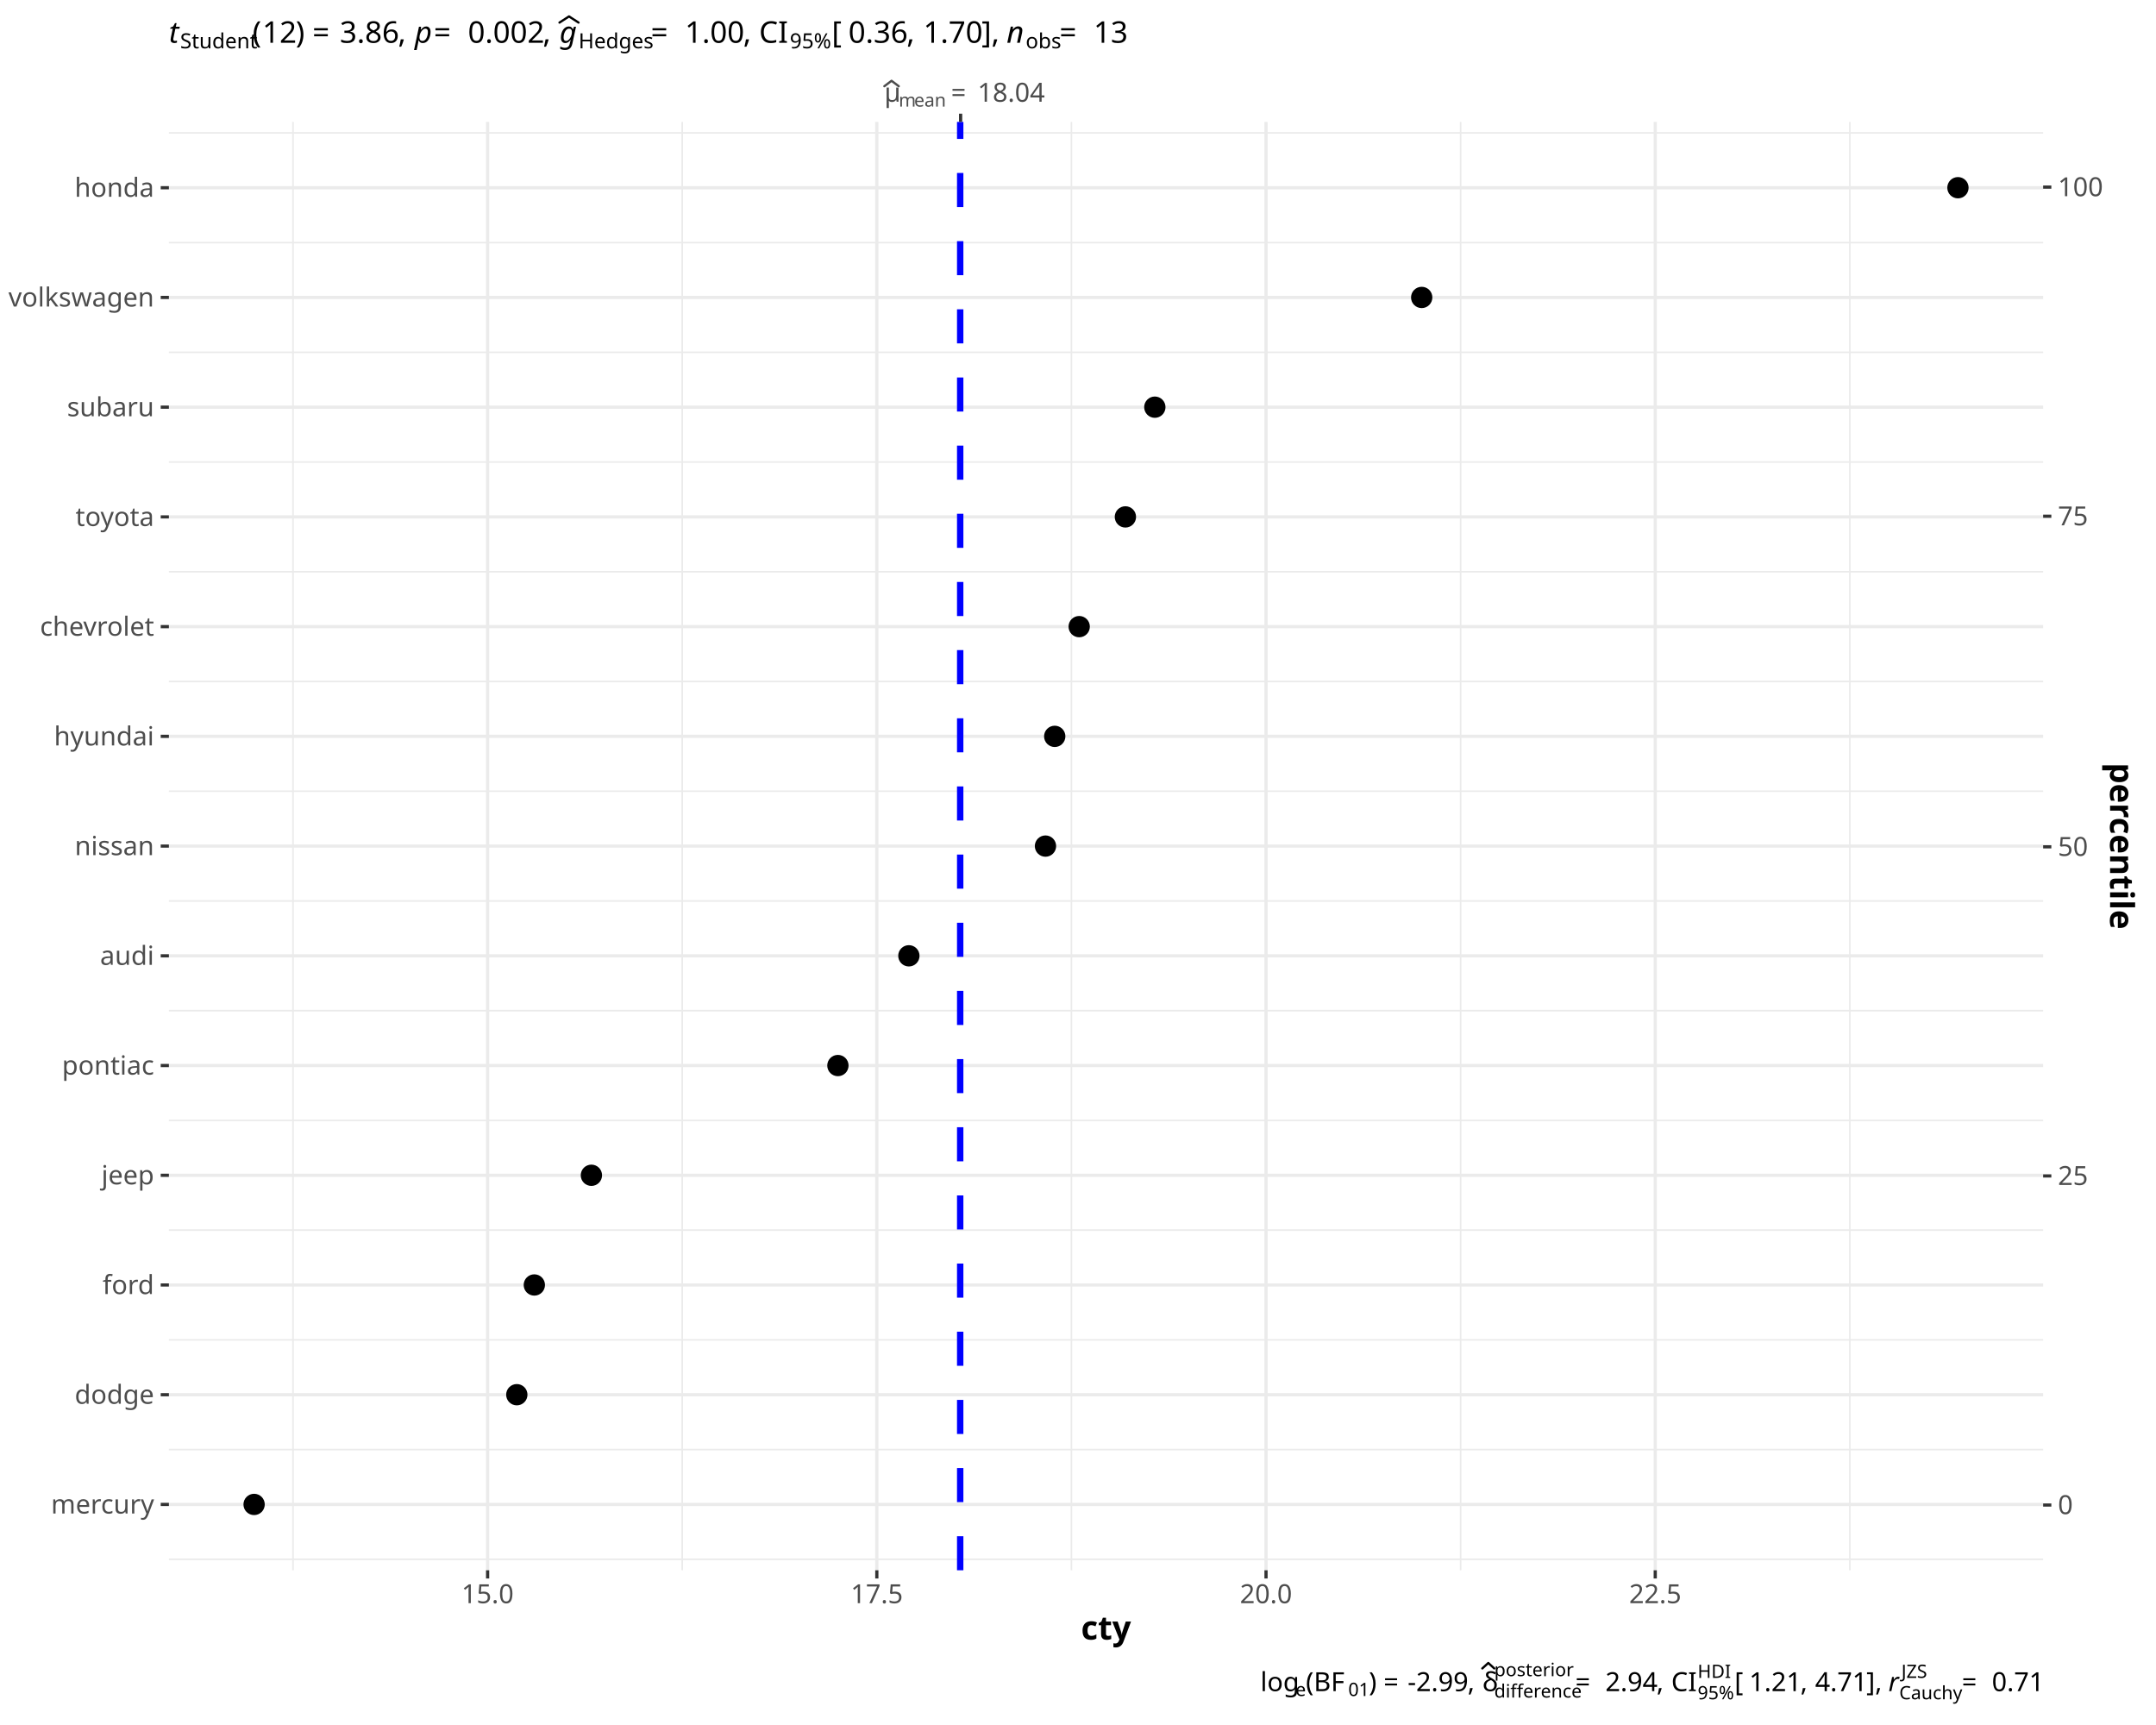
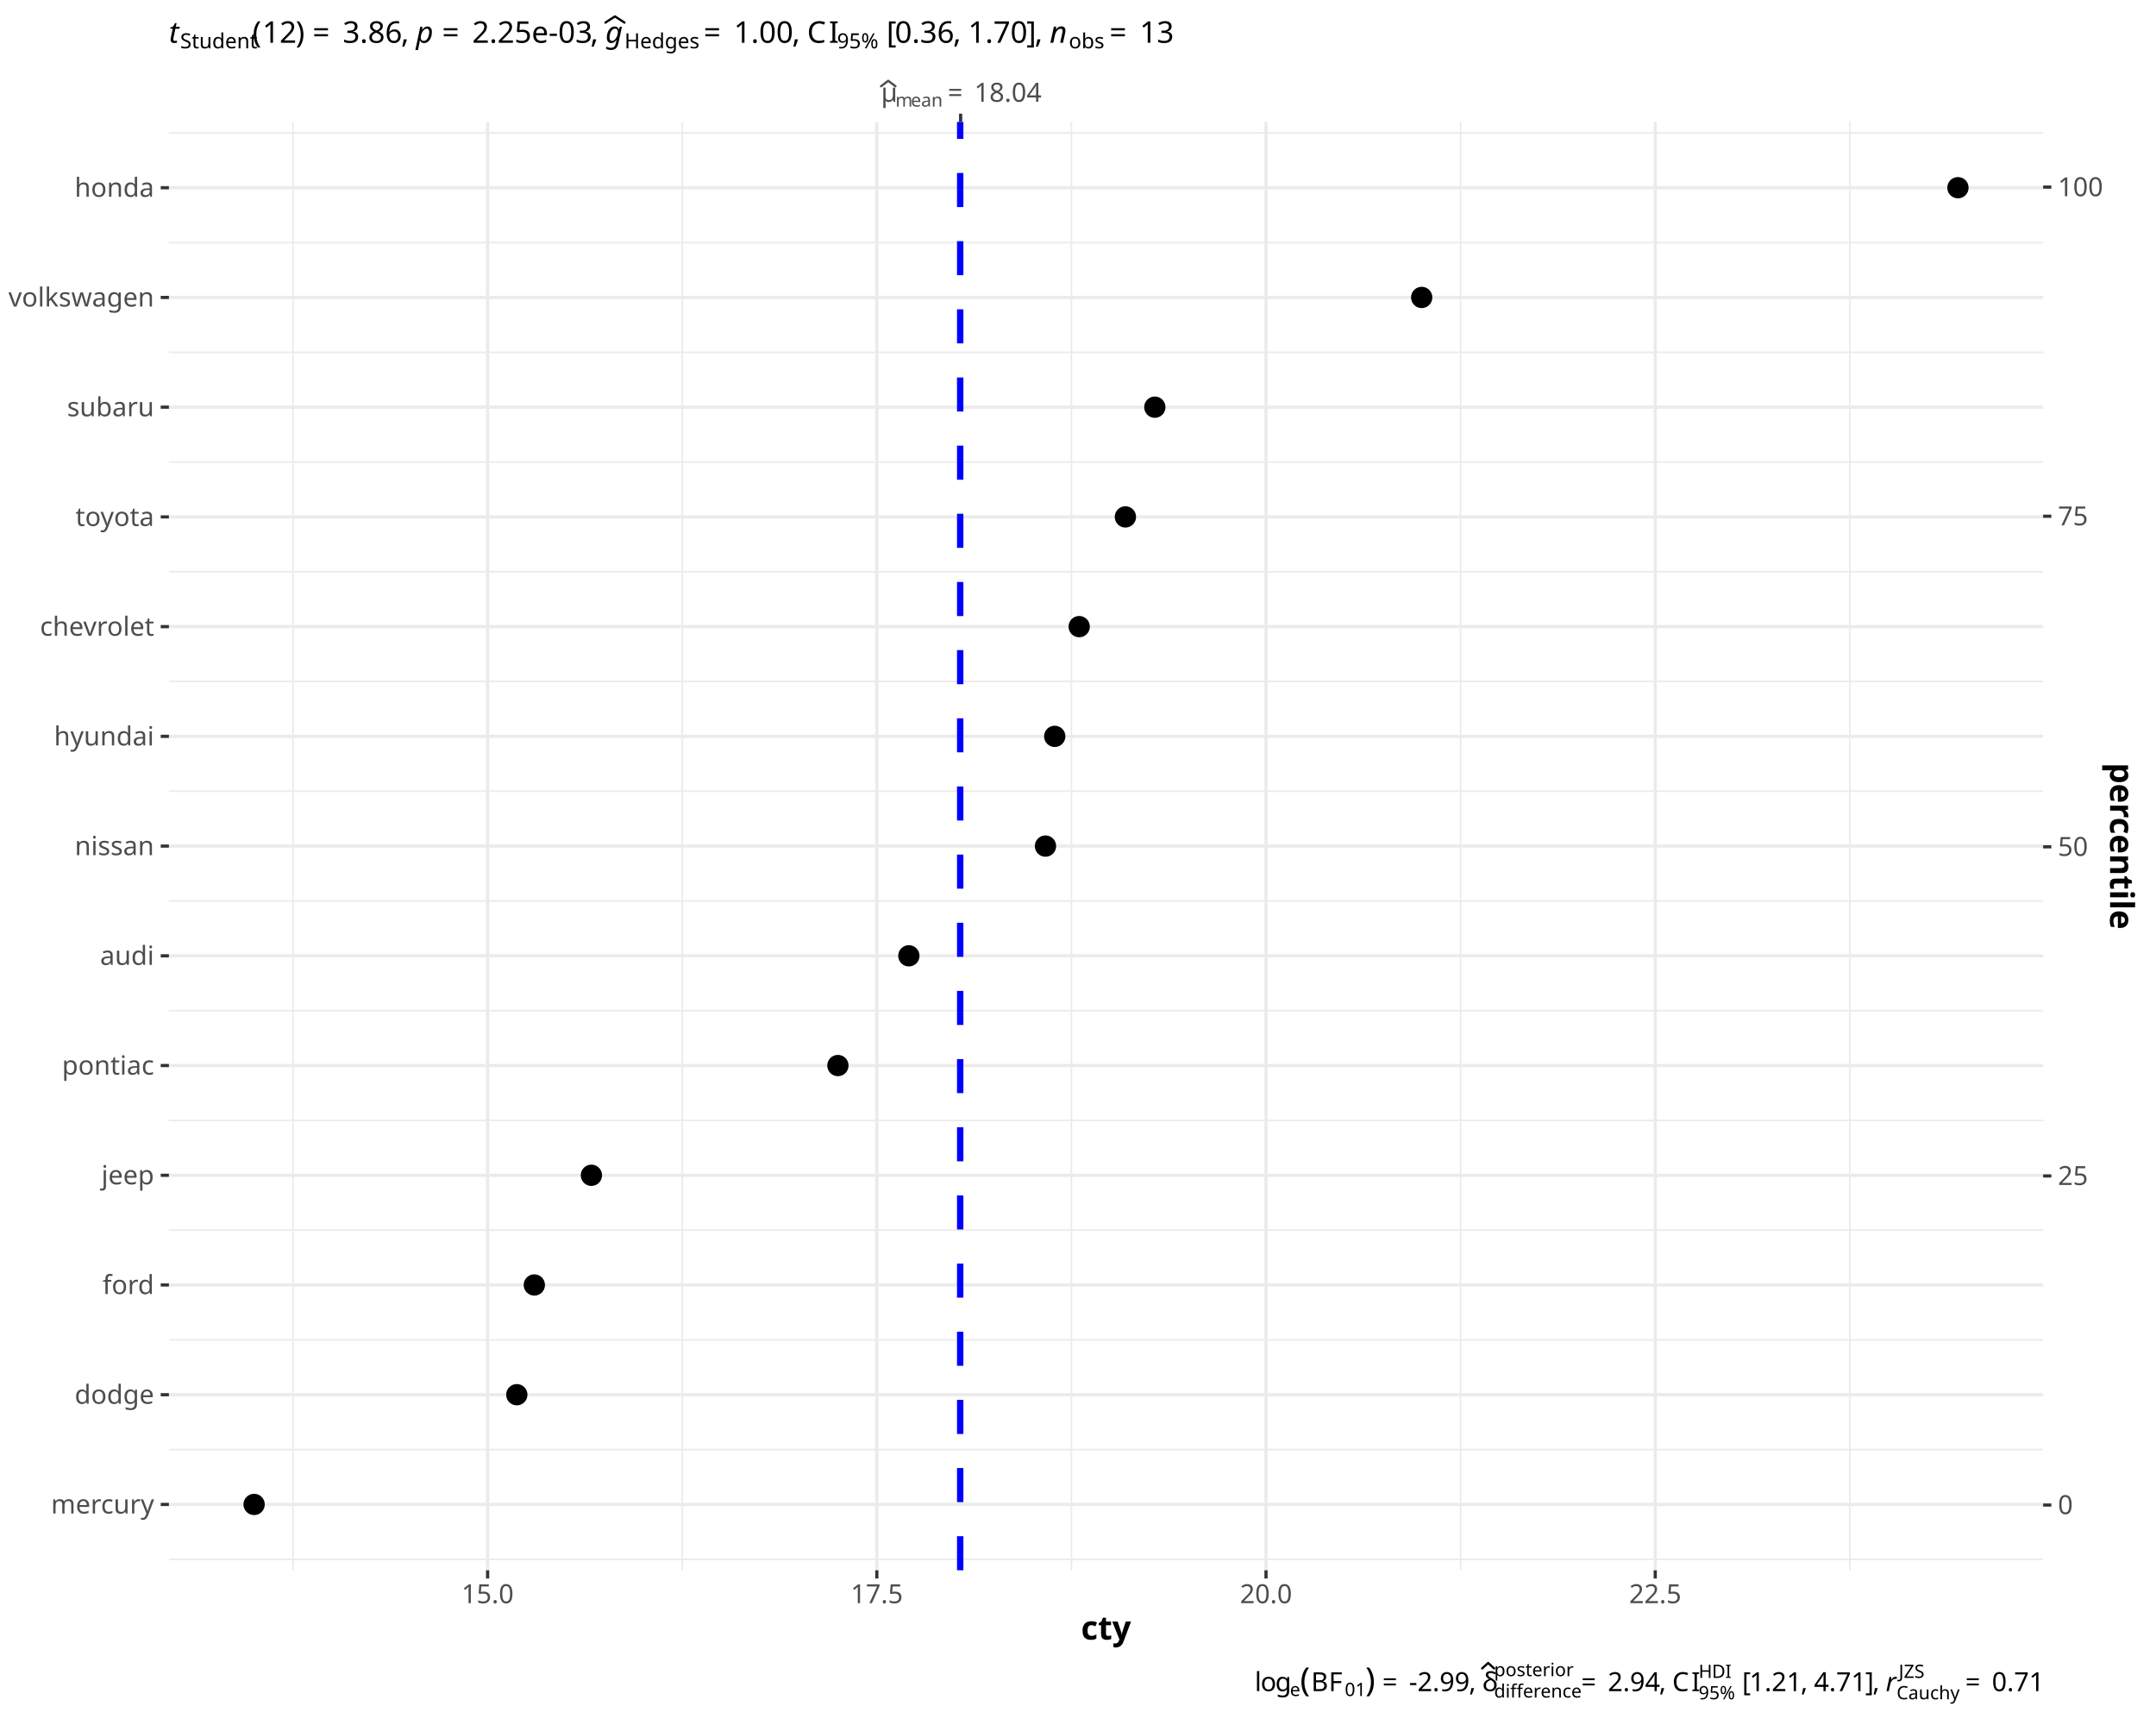
<svg xmlns="http://www.w3.org/2000/svg" class="svglite" data-engine-version="2.0" width="720.00pt" height="576.00pt" viewBox="0 0 720.00 576.00">
  <defs>
    <style type="text/css">
    .svglite line, .svglite polyline, .svglite polygon, .svglite path, .svglite rect, .svglite circle {
      fill: none;
      stroke: #000000;
      stroke-linecap: round;
      stroke-linejoin: round;
      stroke-miterlimit: 10.00;
    }
  </style>
  </defs>
  <rect width="100%" height="100%" style="stroke: none; fill: #FFFFFF;" />
  <defs>
    <clipPath id="cpMC4wMHw3MjAuMDB8MC4wMHw1NzYuMDA=">
      <rect x="0.00" y="0.00" width="720.00" height="576.00" />
    </clipPath>
  </defs>
  <g clip-path="url(#cpMC4wMHw3MjAuMDB8MC4wMHw1NzYuMDA=)">
    <rect x="0" y="0.00" width="720.00" height="576.00" style="stroke-width: 1.07; stroke: #FFFFFF; fill: #FFFFFF;" />
  </g>
  <defs>
    <clipPath id="cpNTYuNDF8NjgyLjMxfDQwLjcwfDUyNC4zNA==">
      <rect x="56.41" y="40.70" width="625.91" height="483.64" />
    </clipPath>
  </defs>
  <g clip-path="url(#cpNTYuNDF8NjgyLjMxfDQwLjcwfDUyNC4zNA==)">
    <rect x="56.41" y="40.70" width="625.91" height="483.64" style="stroke-width: 1.07; stroke: none; fill: #FFFFFF;" />
    <polyline points="56.41,520.67 682.31,520.67 " style="stroke-width: 0.53; stroke: #EBEBEB; stroke-linecap: butt;" />
    <polyline points="56.41,484.03 682.31,484.03 " style="stroke-width: 0.53; stroke: #EBEBEB; stroke-linecap: butt;" />
    <polyline points="56.41,447.39 682.31,447.39 " style="stroke-width: 0.53; stroke: #EBEBEB; stroke-linecap: butt;" />
    <polyline points="56.41,410.75 682.31,410.75 " style="stroke-width: 0.53; stroke: #EBEBEB; stroke-linecap: butt;" />
    <polyline points="56.41,374.12 682.31,374.12 " style="stroke-width: 0.53; stroke: #EBEBEB; stroke-linecap: butt;" />
    <polyline points="56.41,337.48 682.31,337.48 " style="stroke-width: 0.53; stroke: #EBEBEB; stroke-linecap: butt;" />
    <polyline points="56.41,300.84 682.31,300.84 " style="stroke-width: 0.53; stroke: #EBEBEB; stroke-linecap: butt;" />
    <polyline points="56.41,264.20 682.31,264.20 " style="stroke-width: 0.53; stroke: #EBEBEB; stroke-linecap: butt;" />
    <polyline points="56.41,227.56 682.31,227.56 " style="stroke-width: 0.53; stroke: #EBEBEB; stroke-linecap: butt;" />
    <polyline points="56.41,190.92 682.31,190.92 " style="stroke-width: 0.53; stroke: #EBEBEB; stroke-linecap: butt;" />
    <polyline points="56.41,154.28 682.31,154.28 " style="stroke-width: 0.53; stroke: #EBEBEB; stroke-linecap: butt;" />
    <polyline points="56.41,117.64 682.31,117.64 " style="stroke-width: 0.53; stroke: #EBEBEB; stroke-linecap: butt;" />
    <polyline points="56.41,81.00 682.31,81.00 " style="stroke-width: 0.53; stroke: #EBEBEB; stroke-linecap: butt;" />
    <polyline points="56.41,44.36 682.31,44.36 " style="stroke-width: 0.53; stroke: #EBEBEB; stroke-linecap: butt;" />
    <polyline points="97.85,524.34 97.85,40.70 " style="stroke-width: 0.53; stroke: #EBEBEB; stroke-linecap: butt;" />
    <polyline points="227.83,524.34 227.83,40.70 " style="stroke-width: 0.53; stroke: #EBEBEB; stroke-linecap: butt;" />
    <polyline points="357.81,524.34 357.81,40.70 " style="stroke-width: 0.53; stroke: #EBEBEB; stroke-linecap: butt;" />
    <polyline points="487.78,524.34 487.78,40.70 " style="stroke-width: 0.53; stroke: #EBEBEB; stroke-linecap: butt;" />
    <polyline points="617.76,524.34 617.76,40.70 " style="stroke-width: 0.53; stroke: #EBEBEB; stroke-linecap: butt;" />
    <polyline points="56.41,502.35 682.31,502.35 " style="stroke-width: 1.07; stroke: #EBEBEB; stroke-linecap: butt;" />
    <polyline points="56.41,465.71 682.31,465.71 " style="stroke-width: 1.07; stroke: #EBEBEB; stroke-linecap: butt;" />
    <polyline points="56.41,429.07 682.31,429.07 " style="stroke-width: 1.07; stroke: #EBEBEB; stroke-linecap: butt;" />
    <polyline points="56.41,392.44 682.31,392.44 " style="stroke-width: 1.07; stroke: #EBEBEB; stroke-linecap: butt;" />
    <polyline points="56.41,355.80 682.31,355.80 " style="stroke-width: 1.07; stroke: #EBEBEB; stroke-linecap: butt;" />
    <polyline points="56.41,319.16 682.31,319.16 " style="stroke-width: 1.07; stroke: #EBEBEB; stroke-linecap: butt;" />
    <polyline points="56.41,282.52 682.31,282.52 " style="stroke-width: 1.07; stroke: #EBEBEB; stroke-linecap: butt;" />
    <polyline points="56.41,245.88 682.31,245.88 " style="stroke-width: 1.07; stroke: #EBEBEB; stroke-linecap: butt;" />
    <polyline points="56.41,209.24 682.31,209.24 " style="stroke-width: 1.07; stroke: #EBEBEB; stroke-linecap: butt;" />
    <polyline points="56.41,172.60 682.31,172.60 " style="stroke-width: 1.07; stroke: #EBEBEB; stroke-linecap: butt;" />
    <polyline points="56.41,135.96 682.31,135.96 " style="stroke-width: 1.07; stroke: #EBEBEB; stroke-linecap: butt;" />
    <polyline points="56.41,99.32 682.31,99.32 " style="stroke-width: 1.07; stroke: #EBEBEB; stroke-linecap: butt;" />
    <polyline points="56.41,62.68 682.31,62.68 " style="stroke-width: 1.07; stroke: #EBEBEB; stroke-linecap: butt;" />
    <polyline points="162.84,524.34 162.84,40.70 " style="stroke-width: 1.07; stroke: #EBEBEB; stroke-linecap: butt;" />
    <polyline points="292.82,524.34 292.82,40.70 " style="stroke-width: 1.07; stroke: #EBEBEB; stroke-linecap: butt;" />
    <polyline points="422.79,524.34 422.79,40.70 " style="stroke-width: 1.07; stroke: #EBEBEB; stroke-linecap: butt;" />
    <polyline points="552.77,524.34 552.77,40.70 " style="stroke-width: 1.07; stroke: #EBEBEB; stroke-linecap: butt;" />
    <circle cx="84.86" cy="502.35" r="3.56" style="stroke-width: 0.71; stroke: none; fill: #000000;" />
    <circle cx="172.59" cy="465.71" r="3.56" style="stroke-width: 0.71; stroke: none; fill: #000000;" />
    <circle cx="178.44" cy="429.07" r="3.56" style="stroke-width: 0.71; stroke: none; fill: #000000;" />
    <circle cx="197.50" cy="392.44" r="3.56" style="stroke-width: 0.71; stroke: none; fill: #000000;" />
    <circle cx="279.82" cy="355.80" r="3.56" style="stroke-width: 0.71; stroke: none; fill: #000000;" />
    <circle cx="303.52" cy="319.16" r="3.56" style="stroke-width: 0.71; stroke: none; fill: #000000;" />
    <circle cx="349.14" cy="282.52" r="3.56" style="stroke-width: 0.71; stroke: none; fill: #000000;" />
    <circle cx="352.23" cy="245.88" r="3.56" style="stroke-width: 0.71; stroke: none; fill: #000000;" />
    <circle cx="360.40" cy="209.24" r="3.56" style="stroke-width: 0.71; stroke: none; fill: #000000;" />
    <circle cx="375.83" cy="172.60" r="3.56" style="stroke-width: 0.71; stroke: none; fill: #000000;" />
    <circle cx="385.66" cy="135.96" r="3.56" style="stroke-width: 0.71; stroke: none; fill: #000000;" />
    <circle cx="474.78" cy="99.32" r="3.56" style="stroke-width: 0.71; stroke: none; fill: #000000;" />
    <circle cx="653.86" cy="62.68" r="3.56" style="stroke-width: 0.71; stroke: none; fill: #000000;" />
    <line x1="320.66" y1="524.34" x2="320.66" y2="40.70" style="stroke-width: 2.13; stroke: #0000FF; stroke-dasharray: 11.38,11.38; stroke-linecap: butt;" />
  </g>
  <g clip-path="url(#cpMC4wMHw3MjAuMDB8MC4wMHw1NzYuMDA=)">
-     <text x="293.13" y="33.97" style="font-size: 8.80px; fill: #4D4D4D; font-family: sans;" textLength="2.20px" lengthAdjust="spacingAndGlyphs"> </text>
-     <text x="295.33" y="33.97" style="font-size: 8.80px; fill: #4D4D4D; font-family: sans;" textLength="4.81px" lengthAdjust="spacingAndGlyphs">μ</text>
-     <polyline points="295.33,28.79 297.73,26.98 300.14,28.79 " style="stroke-width: 0.75; stroke: #4D4D4D;" />
-     <text x="300.14" y="35.60" style="font-size: 6.16px; fill: #4D4D4D; font-family: sans;" textLength="5.13px" lengthAdjust="spacingAndGlyphs">m</text>
-     <text x="305.27" y="35.60" style="font-size: 6.16px; fill: #4D4D4D; font-family: sans;" textLength="3.43px" lengthAdjust="spacingAndGlyphs">e</text>
-     <text x="308.70" y="35.60" style="font-size: 6.16px; fill: #4D4D4D; font-family: sans;" textLength="3.43px" lengthAdjust="spacingAndGlyphs">a</text>
-     <text x="312.12" y="35.60" style="font-size: 6.16px; fill: #4D4D4D; font-family: sans;" textLength="3.43px" lengthAdjust="spacingAndGlyphs">n</text>
-     <text x="317.59" y="33.97" style="font-size: 8.80px; fill: #4D4D4D; font-family: sans;" textLength="6.83px" lengthAdjust="spacingAndGlyphs">=</text>
-     <text x="326.46" y="33.97" style="font-size: 8.80px; fill: #4D4D4D; font-family: sans;" textLength="22.02px" lengthAdjust="spacingAndGlyphs">18.04</text>
+     <text x="294.23" y="33.97" style="font-size: 8.80px; fill: #4D4D4D; font-family: sans;" textLength="4.81px" lengthAdjust="spacingAndGlyphs">μ</text>
+     <polyline points="294.23,28.79 296.63,26.98 299.04,28.79 " style="stroke-width: 0.75; stroke: #4D4D4D;" />
+     <text x="299.04" y="35.60" style="font-size: 6.16px; fill: #4D4D4D; font-family: sans;" textLength="5.13px" lengthAdjust="spacingAndGlyphs">m</text>
+     <text x="304.17" y="35.60" style="font-size: 6.16px; fill: #4D4D4D; font-family: sans;" textLength="3.43px" lengthAdjust="spacingAndGlyphs">e</text>
+     <text x="307.60" y="35.60" style="font-size: 6.16px; fill: #4D4D4D; font-family: sans;" textLength="3.43px" lengthAdjust="spacingAndGlyphs">a</text>
+     <text x="311.02" y="35.60" style="font-size: 6.16px; fill: #4D4D4D; font-family: sans;" textLength="3.43px" lengthAdjust="spacingAndGlyphs">n</text>
+     <text x="316.49" y="33.97" style="font-size: 8.80px; fill: #4D4D4D; font-family: sans;" textLength="6.83px" lengthAdjust="spacingAndGlyphs">=</text>
+     <text x="325.36" y="33.97" style="font-size: 8.80px; fill: #4D4D4D; font-family: sans;" textLength="22.02px" lengthAdjust="spacingAndGlyphs">18.04</text>
    <polyline points="320.80,40.70 320.80,37.96 " style="stroke-width: 1.07; stroke: #333333; stroke-linecap: butt;" />
    <text x="51.47" y="505.38" text-anchor="end" style="font-size: 8.80px; fill: #4D4D4D; font-family: sans;" textLength="31.79px" lengthAdjust="spacingAndGlyphs">mercury</text>
    <text x="51.47" y="468.74" text-anchor="end" style="font-size: 8.80px; fill: #4D4D4D; font-family: sans;" textLength="24.47px" lengthAdjust="spacingAndGlyphs">dodge</text>
    <text x="51.47" y="432.10" text-anchor="end" style="font-size: 8.80px; fill: #4D4D4D; font-family: sans;" textLength="15.16px" lengthAdjust="spacingAndGlyphs">ford</text>
    <text x="51.47" y="395.46" text-anchor="end" style="font-size: 8.80px; fill: #4D4D4D; font-family: sans;" textLength="16.64px" lengthAdjust="spacingAndGlyphs">jeep</text>
    <text x="51.47" y="358.82" text-anchor="end" style="font-size: 8.80px; fill: #4D4D4D; font-family: sans;" textLength="28.38px" lengthAdjust="spacingAndGlyphs">pontiac</text>
    <text x="51.47" y="322.18" text-anchor="end" style="font-size: 8.80px; fill: #4D4D4D; font-family: sans;" textLength="16.64px" lengthAdjust="spacingAndGlyphs">audi</text>
    <text x="51.47" y="285.54" text-anchor="end" style="font-size: 8.80px; fill: #4D4D4D; font-family: sans;" textLength="25.44px" lengthAdjust="spacingAndGlyphs">nissan</text>
    <text x="51.47" y="248.91" text-anchor="end" style="font-size: 8.80px; fill: #4D4D4D; font-family: sans;" textLength="30.83px" lengthAdjust="spacingAndGlyphs">hyundai</text>
    <text x="51.47" y="212.27" text-anchor="end" style="font-size: 8.80px; fill: #4D4D4D; font-family: sans;" textLength="35.71px" lengthAdjust="spacingAndGlyphs">chevrolet</text>
    <text x="51.47" y="175.63" text-anchor="end" style="font-size: 8.80px; fill: #4D4D4D; font-family: sans;" textLength="23.98px" lengthAdjust="spacingAndGlyphs">toyota</text>
    <text x="51.47" y="138.99" text-anchor="end" style="font-size: 8.80px; fill: #4D4D4D; font-family: sans;" textLength="26.91px" lengthAdjust="spacingAndGlyphs">subaru</text>
    <text x="51.47" y="102.35" text-anchor="end" style="font-size: 8.80px; fill: #4D4D4D; font-family: sans;" textLength="45.99px" lengthAdjust="spacingAndGlyphs">volkswagen</text>
    <text x="51.47" y="65.71" text-anchor="end" style="font-size: 8.80px; fill: #4D4D4D; font-family: sans;" textLength="24.47px" lengthAdjust="spacingAndGlyphs">honda</text>
    <polyline points="53.67,502.35 56.41,502.35 " style="stroke-width: 1.07; stroke: #333333; stroke-linecap: butt;" />
    <polyline points="53.67,465.71 56.41,465.71 " style="stroke-width: 1.07; stroke: #333333; stroke-linecap: butt;" />
    <polyline points="53.67,429.07 56.41,429.07 " style="stroke-width: 1.07; stroke: #333333; stroke-linecap: butt;" />
    <polyline points="53.67,392.44 56.41,392.44 " style="stroke-width: 1.07; stroke: #333333; stroke-linecap: butt;" />
    <polyline points="53.67,355.80 56.41,355.80 " style="stroke-width: 1.07; stroke: #333333; stroke-linecap: butt;" />
    <polyline points="53.67,319.16 56.41,319.16 " style="stroke-width: 1.07; stroke: #333333; stroke-linecap: butt;" />
    <polyline points="53.67,282.52 56.41,282.52 " style="stroke-width: 1.07; stroke: #333333; stroke-linecap: butt;" />
    <polyline points="53.67,245.88 56.41,245.88 " style="stroke-width: 1.07; stroke: #333333; stroke-linecap: butt;" />
    <polyline points="53.67,209.24 56.41,209.24 " style="stroke-width: 1.07; stroke: #333333; stroke-linecap: butt;" />
    <polyline points="53.67,172.60 56.41,172.60 " style="stroke-width: 1.07; stroke: #333333; stroke-linecap: butt;" />
    <polyline points="53.67,135.96 56.41,135.96 " style="stroke-width: 1.07; stroke: #333333; stroke-linecap: butt;" />
    <polyline points="53.67,99.32 56.41,99.32 " style="stroke-width: 1.07; stroke: #333333; stroke-linecap: butt;" />
    <polyline points="53.67,62.68 56.41,62.68 " style="stroke-width: 1.07; stroke: #333333; stroke-linecap: butt;" />
    <polyline points="682.31,502.55 685.05,502.55 " style="stroke-width: 1.07; stroke: #333333; stroke-linecap: butt;" />
    <polyline points="682.31,392.66 685.05,392.66 " style="stroke-width: 1.07; stroke: #333333; stroke-linecap: butt;" />
    <polyline points="682.31,282.76 685.05,282.76 " style="stroke-width: 1.07; stroke: #333333; stroke-linecap: butt;" />
    <polyline points="682.31,172.38 685.05,172.38 " style="stroke-width: 1.07; stroke: #333333; stroke-linecap: butt;" />
    <polyline points="682.31,62.48 685.05,62.48 " style="stroke-width: 1.07; stroke: #333333; stroke-linecap: butt;" />
    <text x="687.24" y="505.58" style="font-size: 8.80px; fill: #4D4D4D; font-family: sans;" textLength="4.89px" lengthAdjust="spacingAndGlyphs">0</text>
    <text x="687.24" y="395.68" style="font-size: 8.80px; fill: #4D4D4D; font-family: sans;" textLength="9.79px" lengthAdjust="spacingAndGlyphs">25</text>
    <text x="687.24" y="285.79" style="font-size: 8.80px; fill: #4D4D4D; font-family: sans;" textLength="9.79px" lengthAdjust="spacingAndGlyphs">50</text>
    <text x="687.24" y="175.41" style="font-size: 8.80px; fill: #4D4D4D; font-family: sans;" textLength="9.79px" lengthAdjust="spacingAndGlyphs">75</text>
    <text x="687.24" y="65.51" style="font-size: 8.80px; fill: #4D4D4D; font-family: sans;" textLength="14.68px" lengthAdjust="spacingAndGlyphs">100</text>
    <polyline points="162.84,527.08 162.84,524.34 " style="stroke-width: 1.07; stroke: #333333; stroke-linecap: butt;" />
    <polyline points="292.82,527.08 292.82,524.34 " style="stroke-width: 1.07; stroke: #333333; stroke-linecap: butt;" />
    <polyline points="422.79,527.08 422.79,524.34 " style="stroke-width: 1.07; stroke: #333333; stroke-linecap: butt;" />
    <polyline points="552.77,527.08 552.77,524.34 " style="stroke-width: 1.07; stroke: #333333; stroke-linecap: butt;" />
    <text x="162.84" y="535.32" text-anchor="middle" style="font-size: 8.80px; fill: #4D4D4D; font-family: sans;" textLength="17.13px" lengthAdjust="spacingAndGlyphs">15.0</text>
    <text x="292.82" y="535.32" text-anchor="middle" style="font-size: 8.80px; fill: #4D4D4D; font-family: sans;" textLength="17.13px" lengthAdjust="spacingAndGlyphs">17.5</text>
    <text x="422.79" y="535.32" text-anchor="middle" style="font-size: 8.80px; fill: #4D4D4D; font-family: sans;" textLength="17.13px" lengthAdjust="spacingAndGlyphs">20.0</text>
    <text x="552.77" y="535.32" text-anchor="middle" style="font-size: 8.80px; fill: #4D4D4D; font-family: sans;" textLength="17.13px" lengthAdjust="spacingAndGlyphs">22.5</text>
    <text x="369.36" y="547.46" text-anchor="middle" style="font-size: 11.00px; font-weight: bold; font-family: sans;" textLength="14.06px" lengthAdjust="spacingAndGlyphs">cty</text>
    <text transform="translate(704.67,282.52) rotate(90)" text-anchor="middle" style="font-size: 11.00px; font-weight: bold; font-family: sans;" textLength="47.70px" lengthAdjust="spacingAndGlyphs">percentile</text>
    <text x="56.41" y="14.29" style="font-size: 10.00px; font-style: italic; font-family: sans;" textLength="2.78px" lengthAdjust="spacingAndGlyphs">t</text>
    <text x="60.15" y="16.14" style="font-size: 7.00px; font-family: sans;" textLength="24.13px" lengthAdjust="spacingAndGlyphs">Student</text>
    <text x="84.29" y="14.29" style="font-size: 10.00px; font-family: sans;" textLength="3.33px" lengthAdjust="spacingAndGlyphs">(</text>
    <text x="87.62" y="14.29" style="font-size: 10.00px; font-family: sans;" textLength="11.12px" lengthAdjust="spacingAndGlyphs">12</text>
-     <text x="98.74" y="14.29" style="font-size: 10.00px; font-family: sans;" textLength="14.73px" lengthAdjust="spacingAndGlyphs">) = </text>
-     <text x="113.47" y="14.29" style="font-size: 10.00px; font-family: sans;" textLength="19.46px" lengthAdjust="spacingAndGlyphs">3.86</text>
-     <text x="132.93" y="14.29" style="font-size: 10.00px; font-family: sans;" textLength="5.56px" lengthAdjust="spacingAndGlyphs">, </text>
-     <text x="138.49" y="14.29" style="font-size: 10.00px; font-style: italic; font-family: sans;" textLength="5.56px" lengthAdjust="spacingAndGlyphs">p</text>
-     <text x="144.86" y="14.29" style="font-size: 10.00px; font-family: sans;" textLength="11.40px" lengthAdjust="spacingAndGlyphs"> = </text>
-     <text x="156.26" y="14.29" style="font-size: 10.00px; font-family: sans;" textLength="25.03px" lengthAdjust="spacingAndGlyphs">0.002</text>
-     <text x="181.28" y="14.29" style="font-size: 10.00px; font-family: sans;" textLength="5.56px" lengthAdjust="spacingAndGlyphs">, </text>
-     <text x="186.84" y="14.29" style="font-size: 10.00px; font-style: italic; font-family: sans;" textLength="5.56px" lengthAdjust="spacingAndGlyphs">g</text>
-     <polyline points="186.84,7.54 190.02,5.48 193.21,7.54 " style="stroke-width: 0.75;" />
-     <text x="193.21" y="16.14" style="font-size: 7.00px; font-family: sans;" textLength="24.13px" lengthAdjust="spacingAndGlyphs">Hedges</text>
-     <text x="217.34" y="14.29" style="font-size: 10.00px; font-family: sans;" textLength="11.40px" lengthAdjust="spacingAndGlyphs"> = </text>
-     <text x="228.74" y="14.29" style="font-size: 10.00px; font-family: sans;" textLength="19.46px" lengthAdjust="spacingAndGlyphs">1.00</text>
-     <text x="248.21" y="14.29" style="font-size: 10.00px; font-family: sans;" textLength="15.56px" lengthAdjust="spacingAndGlyphs">, CI</text>
-     <text x="263.76" y="16.14" style="font-size: 7.00px; font-family: sans;" textLength="14.01px" lengthAdjust="spacingAndGlyphs">95%</text>
-     <text x="277.77" y="14.29" style="font-size: 10.00px; font-family: sans;" textLength="5.56px" lengthAdjust="spacingAndGlyphs"> [</text>
-     <text x="283.33" y="14.29" style="font-size: 10.00px; font-family: sans;" textLength="19.46px" lengthAdjust="spacingAndGlyphs">0.36</text>
-     <text x="302.79" y="14.29" style="font-size: 10.00px; font-family: sans;" textLength="5.56px" lengthAdjust="spacingAndGlyphs">, </text>
-     <text x="308.35" y="14.29" style="font-size: 10.00px; font-family: sans;" textLength="19.46px" lengthAdjust="spacingAndGlyphs">1.70</text>
-     <text x="327.81" y="14.29" style="font-size: 10.00px; font-family: sans;" textLength="8.33px" lengthAdjust="spacingAndGlyphs">], </text>
-     <text x="336.15" y="14.29" style="font-size: 10.00px; font-style: italic; font-family: sans;" textLength="5.56px" lengthAdjust="spacingAndGlyphs">n</text>
-     <text x="342.52" y="16.14" style="font-size: 7.00px; font-family: sans;" textLength="11.29px" lengthAdjust="spacingAndGlyphs">obs</text>
-     <text x="353.81" y="14.29" style="font-size: 10.00px; font-family: sans;" textLength="11.40px" lengthAdjust="spacingAndGlyphs"> = </text>
-     <text x="365.21" y="14.29" style="font-size: 10.00px; font-family: sans;" textLength="11.12px" lengthAdjust="spacingAndGlyphs">13</text>
-     <text x="420.91" y="564.69" style="font-size: 8.80px; font-family: sans;" textLength="11.74px" lengthAdjust="spacingAndGlyphs">log</text>
-     <text x="432.65" y="566.32" style="font-size: 6.16px; font-family: sans;" textLength="3.43px" lengthAdjust="spacingAndGlyphs">e</text>
-     <text x="436.08" y="564.69" style="font-size: 8.80px; font-family: sans;" textLength="14.18px" lengthAdjust="spacingAndGlyphs">(BF</text>
-     <text x="450.26" y="566.32" style="font-size: 6.16px; font-family: sans;" textLength="6.85px" lengthAdjust="spacingAndGlyphs">01</text>
-     <text x="457.11" y="564.69" style="font-size: 8.80px; font-family: sans;" textLength="12.96px" lengthAdjust="spacingAndGlyphs">) = </text>
-     <text x="470.07" y="564.69" style="font-size: 8.80px; font-family: sans;" textLength="20.06px" lengthAdjust="spacingAndGlyphs">-2.99</text>
-     <text x="490.13" y="564.69" style="font-size: 8.80px; font-family: sans;" textLength="4.89px" lengthAdjust="spacingAndGlyphs">, </text>
-     <text x="495.02" y="564.69" style="font-size: 8.80px; font-family: sans;" textLength="3.99px" lengthAdjust="spacingAndGlyphs">δ</text>
-     <polyline points="495.02,557.11 497.02,555.29 499.01,557.11 " style="stroke-width: 0.75;" />
-     <text x="499.01" y="566.83" style="font-size: 6.16px; font-family: sans;" textLength="27.05px" lengthAdjust="spacingAndGlyphs">difference</text>
-     <text x="499.01" y="559.69" style="font-size: 6.16px; font-family: sans;" textLength="23.97px" lengthAdjust="spacingAndGlyphs">posterior</text>
-     <text x="526.07" y="564.69" style="font-size: 8.80px; font-family: sans;" textLength="10.03px" lengthAdjust="spacingAndGlyphs"> = </text>
-     <text x="536.10" y="564.69" style="font-size: 8.80px; font-family: sans;" textLength="17.13px" lengthAdjust="spacingAndGlyphs">2.94</text>
-     <text x="553.23" y="564.69" style="font-size: 8.80px; font-family: sans;" textLength="4.89px" lengthAdjust="spacingAndGlyphs">, </text>
-     <text x="558.12" y="564.69" style="font-size: 8.80px; font-family: sans;" textLength="8.80px" lengthAdjust="spacingAndGlyphs">CI</text>
-     <text x="566.92" y="567.41" style="font-size: 6.16px; font-family: sans;" textLength="12.33px" lengthAdjust="spacingAndGlyphs">95%</text>
-     <text x="566.92" y="560.27" style="font-size: 6.16px; font-family: sans;" textLength="10.61px" lengthAdjust="spacingAndGlyphs">HDI</text>
-     <text x="579.25" y="564.69" style="font-size: 8.80px; font-family: sans;" textLength="4.89px" lengthAdjust="spacingAndGlyphs"> [</text>
-     <text x="584.14" y="564.69" style="font-size: 8.80px; font-family: sans;" textLength="17.13px" lengthAdjust="spacingAndGlyphs">1.21</text>
-     <text x="601.27" y="564.69" style="font-size: 8.80px; font-family: sans;" textLength="4.89px" lengthAdjust="spacingAndGlyphs">, </text>
-     <text x="606.15" y="564.69" style="font-size: 8.80px; font-family: sans;" textLength="17.13px" lengthAdjust="spacingAndGlyphs">4.71</text>
-     <text x="623.28" y="564.69" style="font-size: 8.80px; font-family: sans;" textLength="7.33px" lengthAdjust="spacingAndGlyphs">], </text>
-     <text x="630.62" y="564.69" style="font-size: 8.80px; font-style: italic; font-family: sans;" textLength="2.93px" lengthAdjust="spacingAndGlyphs">r</text>
-     <text x="634.26" y="567.41" style="font-size: 6.16px; font-family: sans;" textLength="20.89px" lengthAdjust="spacingAndGlyphs">Cauchy</text>
-     <text x="634.97" y="560.27" style="font-size: 6.16px; font-family: sans;" textLength="10.95px" lengthAdjust="spacingAndGlyphs">JZS</text>
-     <text x="655.15" y="564.69" style="font-size: 8.80px; font-family: sans;" textLength="10.03px" lengthAdjust="spacingAndGlyphs"> = </text>
+     <text x="98.74" y="14.29" style="font-size: 10.00px; font-family: sans;" textLength="3.33px" lengthAdjust="spacingAndGlyphs">)</text>
+     <text x="104.39" y="14.29" style="font-size: 10.00px; font-family: sans;" textLength="7.76px" lengthAdjust="spacingAndGlyphs">=</text>
+     <text x="114.46" y="14.29" style="font-size: 10.00px; font-family: sans;" textLength="19.46px" lengthAdjust="spacingAndGlyphs">3.86</text>
+     <text x="133.93" y="14.29" style="font-size: 10.00px; font-family: sans;" textLength="2.50px" lengthAdjust="spacingAndGlyphs">,</text>
+     <text x="136.43" y="14.29" style="font-size: 10.00px; font-family: sans;" textLength="2.50px" lengthAdjust="spacingAndGlyphs"> </text>
+     <text x="138.93" y="14.29" style="font-size: 10.00px; font-style: italic; font-family: sans;" textLength="5.56px" lengthAdjust="spacingAndGlyphs">p</text>
+     <text x="147.62" y="14.29" style="font-size: 10.00px; font-family: sans;" textLength="7.76px" lengthAdjust="spacingAndGlyphs">=</text>
+     <text x="157.69" y="14.29" style="font-size: 10.00px; font-family: sans;" textLength="39.48px" lengthAdjust="spacingAndGlyphs">2.25e-03</text>
+     <text x="197.17" y="14.29" style="font-size: 10.00px; font-family: sans;" textLength="2.50px" lengthAdjust="spacingAndGlyphs">,</text>
+     <text x="199.68" y="14.29" style="font-size: 10.00px; font-family: sans;" textLength="2.50px" lengthAdjust="spacingAndGlyphs"> </text>
+     <text x="202.18" y="14.29" style="font-size: 10.00px; font-style: italic; font-family: sans;" textLength="5.56px" lengthAdjust="spacingAndGlyphs">g</text>
+     <polyline points="202.18,7.54 205.36,5.48 208.55,7.54 " style="stroke-width: 0.75;" />
+     <text x="208.55" y="16.14" style="font-size: 7.00px; font-family: sans;" textLength="24.13px" lengthAdjust="spacingAndGlyphs">Hedges</text>
+     <text x="234.99" y="14.29" style="font-size: 10.00px; font-family: sans;" textLength="7.76px" lengthAdjust="spacingAndGlyphs">=</text>
+     <text x="245.07" y="14.29" style="font-size: 10.00px; font-family: sans;" textLength="19.46px" lengthAdjust="spacingAndGlyphs">1.00</text>
+     <text x="264.54" y="14.29" style="font-size: 10.00px; font-family: sans;" textLength="2.50px" lengthAdjust="spacingAndGlyphs">,</text>
+     <text x="267.04" y="14.29" style="font-size: 10.00px; font-family: sans;" textLength="2.50px" lengthAdjust="spacingAndGlyphs"> </text>
+     <text x="269.54" y="14.29" style="font-size: 10.00px; font-family: sans;" textLength="7.22px" lengthAdjust="spacingAndGlyphs">C</text>
+     <text x="276.77" y="14.29" style="font-size: 10.00px; font-family: sans;" textLength="2.78px" lengthAdjust="spacingAndGlyphs">I</text>
+     <text x="279.54" y="16.14" style="font-size: 7.00px; font-family: sans;" textLength="14.01px" lengthAdjust="spacingAndGlyphs">95%</text>
+     <text x="293.55" y="14.29" style="font-size: 10.00px; font-family: sans;" textLength="2.50px" lengthAdjust="spacingAndGlyphs"> </text>
+     <text x="296.06" y="14.29" style="font-size: 10.00px; font-family: sans;" textLength="2.78px" lengthAdjust="spacingAndGlyphs">[</text>
+     <text x="298.83" y="14.29" style="font-size: 10.00px; font-family: sans;" textLength="19.46px" lengthAdjust="spacingAndGlyphs">0.36</text>
+     <text x="318.30" y="14.29" style="font-size: 10.00px; font-family: sans;" textLength="2.50px" lengthAdjust="spacingAndGlyphs">,</text>
+     <text x="320.80" y="14.29" style="font-size: 10.00px; font-family: sans;" textLength="2.50px" lengthAdjust="spacingAndGlyphs"> </text>
+     <text x="323.30" y="14.29" style="font-size: 10.00px; font-family: sans;" textLength="19.46px" lengthAdjust="spacingAndGlyphs">1.70</text>
+     <text x="342.77" y="14.29" style="font-size: 10.00px; font-family: sans;" textLength="2.78px" lengthAdjust="spacingAndGlyphs">]</text>
+     <text x="345.54" y="14.29" style="font-size: 10.00px; font-family: sans;" textLength="2.50px" lengthAdjust="spacingAndGlyphs">,</text>
+     <text x="348.05" y="14.29" style="font-size: 10.00px; font-family: sans;" textLength="2.50px" lengthAdjust="spacingAndGlyphs"> </text>
+     <text x="350.55" y="14.29" style="font-size: 10.00px; font-style: italic; font-family: sans;" textLength="5.56px" lengthAdjust="spacingAndGlyphs">n</text>
+     <text x="356.92" y="16.14" style="font-size: 7.00px; font-family: sans;" textLength="11.29px" lengthAdjust="spacingAndGlyphs">obs</text>
+     <text x="370.52" y="14.29" style="font-size: 10.00px; font-family: sans;" textLength="7.76px" lengthAdjust="spacingAndGlyphs">=</text>
+     <text x="380.60" y="14.29" style="font-size: 10.00px; font-family: sans;" textLength="11.12px" lengthAdjust="spacingAndGlyphs">13</text>
+     <text x="419.02" y="564.69" style="font-size: 8.80px; font-family: sans;" textLength="1.95px" lengthAdjust="spacingAndGlyphs">l</text>
+     <text x="420.97" y="564.69" style="font-size: 8.80px; font-family: sans;" textLength="4.89px" lengthAdjust="spacingAndGlyphs">o</text>
+     <text x="425.86" y="564.69" style="font-size: 8.80px; font-family: sans;" textLength="4.89px" lengthAdjust="spacingAndGlyphs">g</text>
+     <text x="430.76" y="566.32" style="font-size: 6.16px; font-family: sans;" textLength="3.43px" lengthAdjust="spacingAndGlyphs">e</text>
+     <text x="434.18" y="564.69" style="font-size: 11.00px; font-family: sans;" textLength="3.66px" lengthAdjust="spacingAndGlyphs">(</text>
+     <text x="437.85" y="564.69" style="font-size: 8.80px; font-family: sans;" textLength="5.87px" lengthAdjust="spacingAndGlyphs">B</text>
+     <text x="443.72" y="564.69" style="font-size: 8.80px; font-family: sans;" textLength="5.38px" lengthAdjust="spacingAndGlyphs">F</text>
+     <text x="449.09" y="566.32" style="font-size: 6.16px; font-family: sans;" textLength="6.85px" lengthAdjust="spacingAndGlyphs">01</text>
+     <text x="455.95" y="564.69" style="font-size: 11.00px; font-family: sans;" textLength="3.66px" lengthAdjust="spacingAndGlyphs">)</text>
+     <text x="461.64" y="564.69" style="font-size: 8.80px; font-family: sans;" textLength="6.83px" lengthAdjust="spacingAndGlyphs">=</text>
+     <text x="470.51" y="564.69" style="font-size: 8.80px; font-family: sans;" textLength="20.06px" lengthAdjust="spacingAndGlyphs">-2.99</text>
+     <text x="490.57" y="564.69" style="font-size: 8.80px; font-family: sans;" textLength="2.20px" lengthAdjust="spacingAndGlyphs">,</text>
+     <text x="492.77" y="564.69" style="font-size: 8.80px; font-family: sans;" textLength="2.20px" lengthAdjust="spacingAndGlyphs"> </text>
+     <text x="494.97" y="564.69" style="font-size: 8.80px; font-family: sans;" textLength="3.99px" lengthAdjust="spacingAndGlyphs">δ</text>
+     <polyline points="494.97,557.11 496.97,555.29 498.96,557.11 " style="stroke-width: 0.75;" />
+     <text x="498.96" y="566.83" style="font-size: 6.16px; font-family: sans;" textLength="27.05px" lengthAdjust="spacingAndGlyphs">difference</text>
+     <text x="498.96" y="559.69" style="font-size: 6.16px; font-family: sans;" textLength="23.97px" lengthAdjust="spacingAndGlyphs">posterior</text>
+     <text x="528.05" y="564.69" style="font-size: 8.80px; font-family: sans;" textLength="6.83px" lengthAdjust="spacingAndGlyphs">=</text>
+     <text x="536.92" y="564.69" style="font-size: 8.80px; font-family: sans;" textLength="17.13px" lengthAdjust="spacingAndGlyphs">2.94</text>
+     <text x="554.05" y="564.69" style="font-size: 8.80px; font-family: sans;" textLength="2.20px" lengthAdjust="spacingAndGlyphs">,</text>
+     <text x="556.25" y="564.69" style="font-size: 8.80px; font-family: sans;" textLength="2.20px" lengthAdjust="spacingAndGlyphs"> </text>
+     <text x="558.46" y="564.69" style="font-size: 8.80px; font-family: sans;" textLength="6.36px" lengthAdjust="spacingAndGlyphs">C</text>
+     <text x="564.81" y="564.69" style="font-size: 8.80px; font-family: sans;" textLength="2.44px" lengthAdjust="spacingAndGlyphs">I</text>
+     <text x="567.26" y="567.41" style="font-size: 6.16px; font-family: sans;" textLength="12.33px" lengthAdjust="spacingAndGlyphs">95%</text>
+     <text x="567.26" y="560.27" style="font-size: 6.16px; font-family: sans;" textLength="4.45px" lengthAdjust="spacingAndGlyphs">H</text>
+     <text x="571.71" y="560.27" style="font-size: 6.16px; font-family: sans;" textLength="4.45px" lengthAdjust="spacingAndGlyphs">D</text>
+     <text x="576.16" y="560.27" style="font-size: 6.16px; font-family: sans;" textLength="1.71px" lengthAdjust="spacingAndGlyphs">I</text>
+     <text x="579.59" y="564.69" style="font-size: 8.80px; font-family: sans;" textLength="2.20px" lengthAdjust="spacingAndGlyphs"> </text>
+     <text x="581.79" y="564.69" style="font-size: 8.80px; font-family: sans;" textLength="2.44px" lengthAdjust="spacingAndGlyphs">[</text>
+     <text x="584.23" y="564.69" style="font-size: 8.80px; font-family: sans;" textLength="17.13px" lengthAdjust="spacingAndGlyphs">1.21</text>
+     <text x="601.36" y="564.69" style="font-size: 8.80px; font-family: sans;" textLength="2.20px" lengthAdjust="spacingAndGlyphs">,</text>
+     <text x="603.56" y="564.69" style="font-size: 8.80px; font-family: sans;" textLength="2.20px" lengthAdjust="spacingAndGlyphs"> </text>
+     <text x="605.77" y="564.69" style="font-size: 8.80px; font-family: sans;" textLength="17.13px" lengthAdjust="spacingAndGlyphs">4.71</text>
+     <text x="622.89" y="564.69" style="font-size: 8.80px; font-family: sans;" textLength="2.44px" lengthAdjust="spacingAndGlyphs">]</text>
+     <text x="625.34" y="564.69" style="font-size: 8.80px; font-family: sans;" textLength="2.20px" lengthAdjust="spacingAndGlyphs">,</text>
+     <text x="627.54" y="564.69" style="font-size: 8.80px; font-family: sans;" textLength="2.20px" lengthAdjust="spacingAndGlyphs"> </text>
+     <text x="629.74" y="564.69" style="font-size: 8.80px; font-style: italic; font-family: sans;" textLength="2.93px" lengthAdjust="spacingAndGlyphs">r</text>
+     <text x="633.38" y="567.41" style="font-size: 6.16px; font-family: sans;" textLength="20.89px" lengthAdjust="spacingAndGlyphs">Cauchy</text>
+     <text x="634.09" y="560.27" style="font-size: 6.16px; font-family: sans;" textLength="10.95px" lengthAdjust="spacingAndGlyphs">JZS</text>
+     <text x="656.31" y="564.69" style="font-size: 8.80px; font-family: sans;" textLength="6.83px" lengthAdjust="spacingAndGlyphs">=</text>
    <text x="665.18" y="564.69" style="font-size: 8.80px; font-family: sans;" textLength="17.13px" lengthAdjust="spacingAndGlyphs">0.71</text>
  </g>
</svg>
